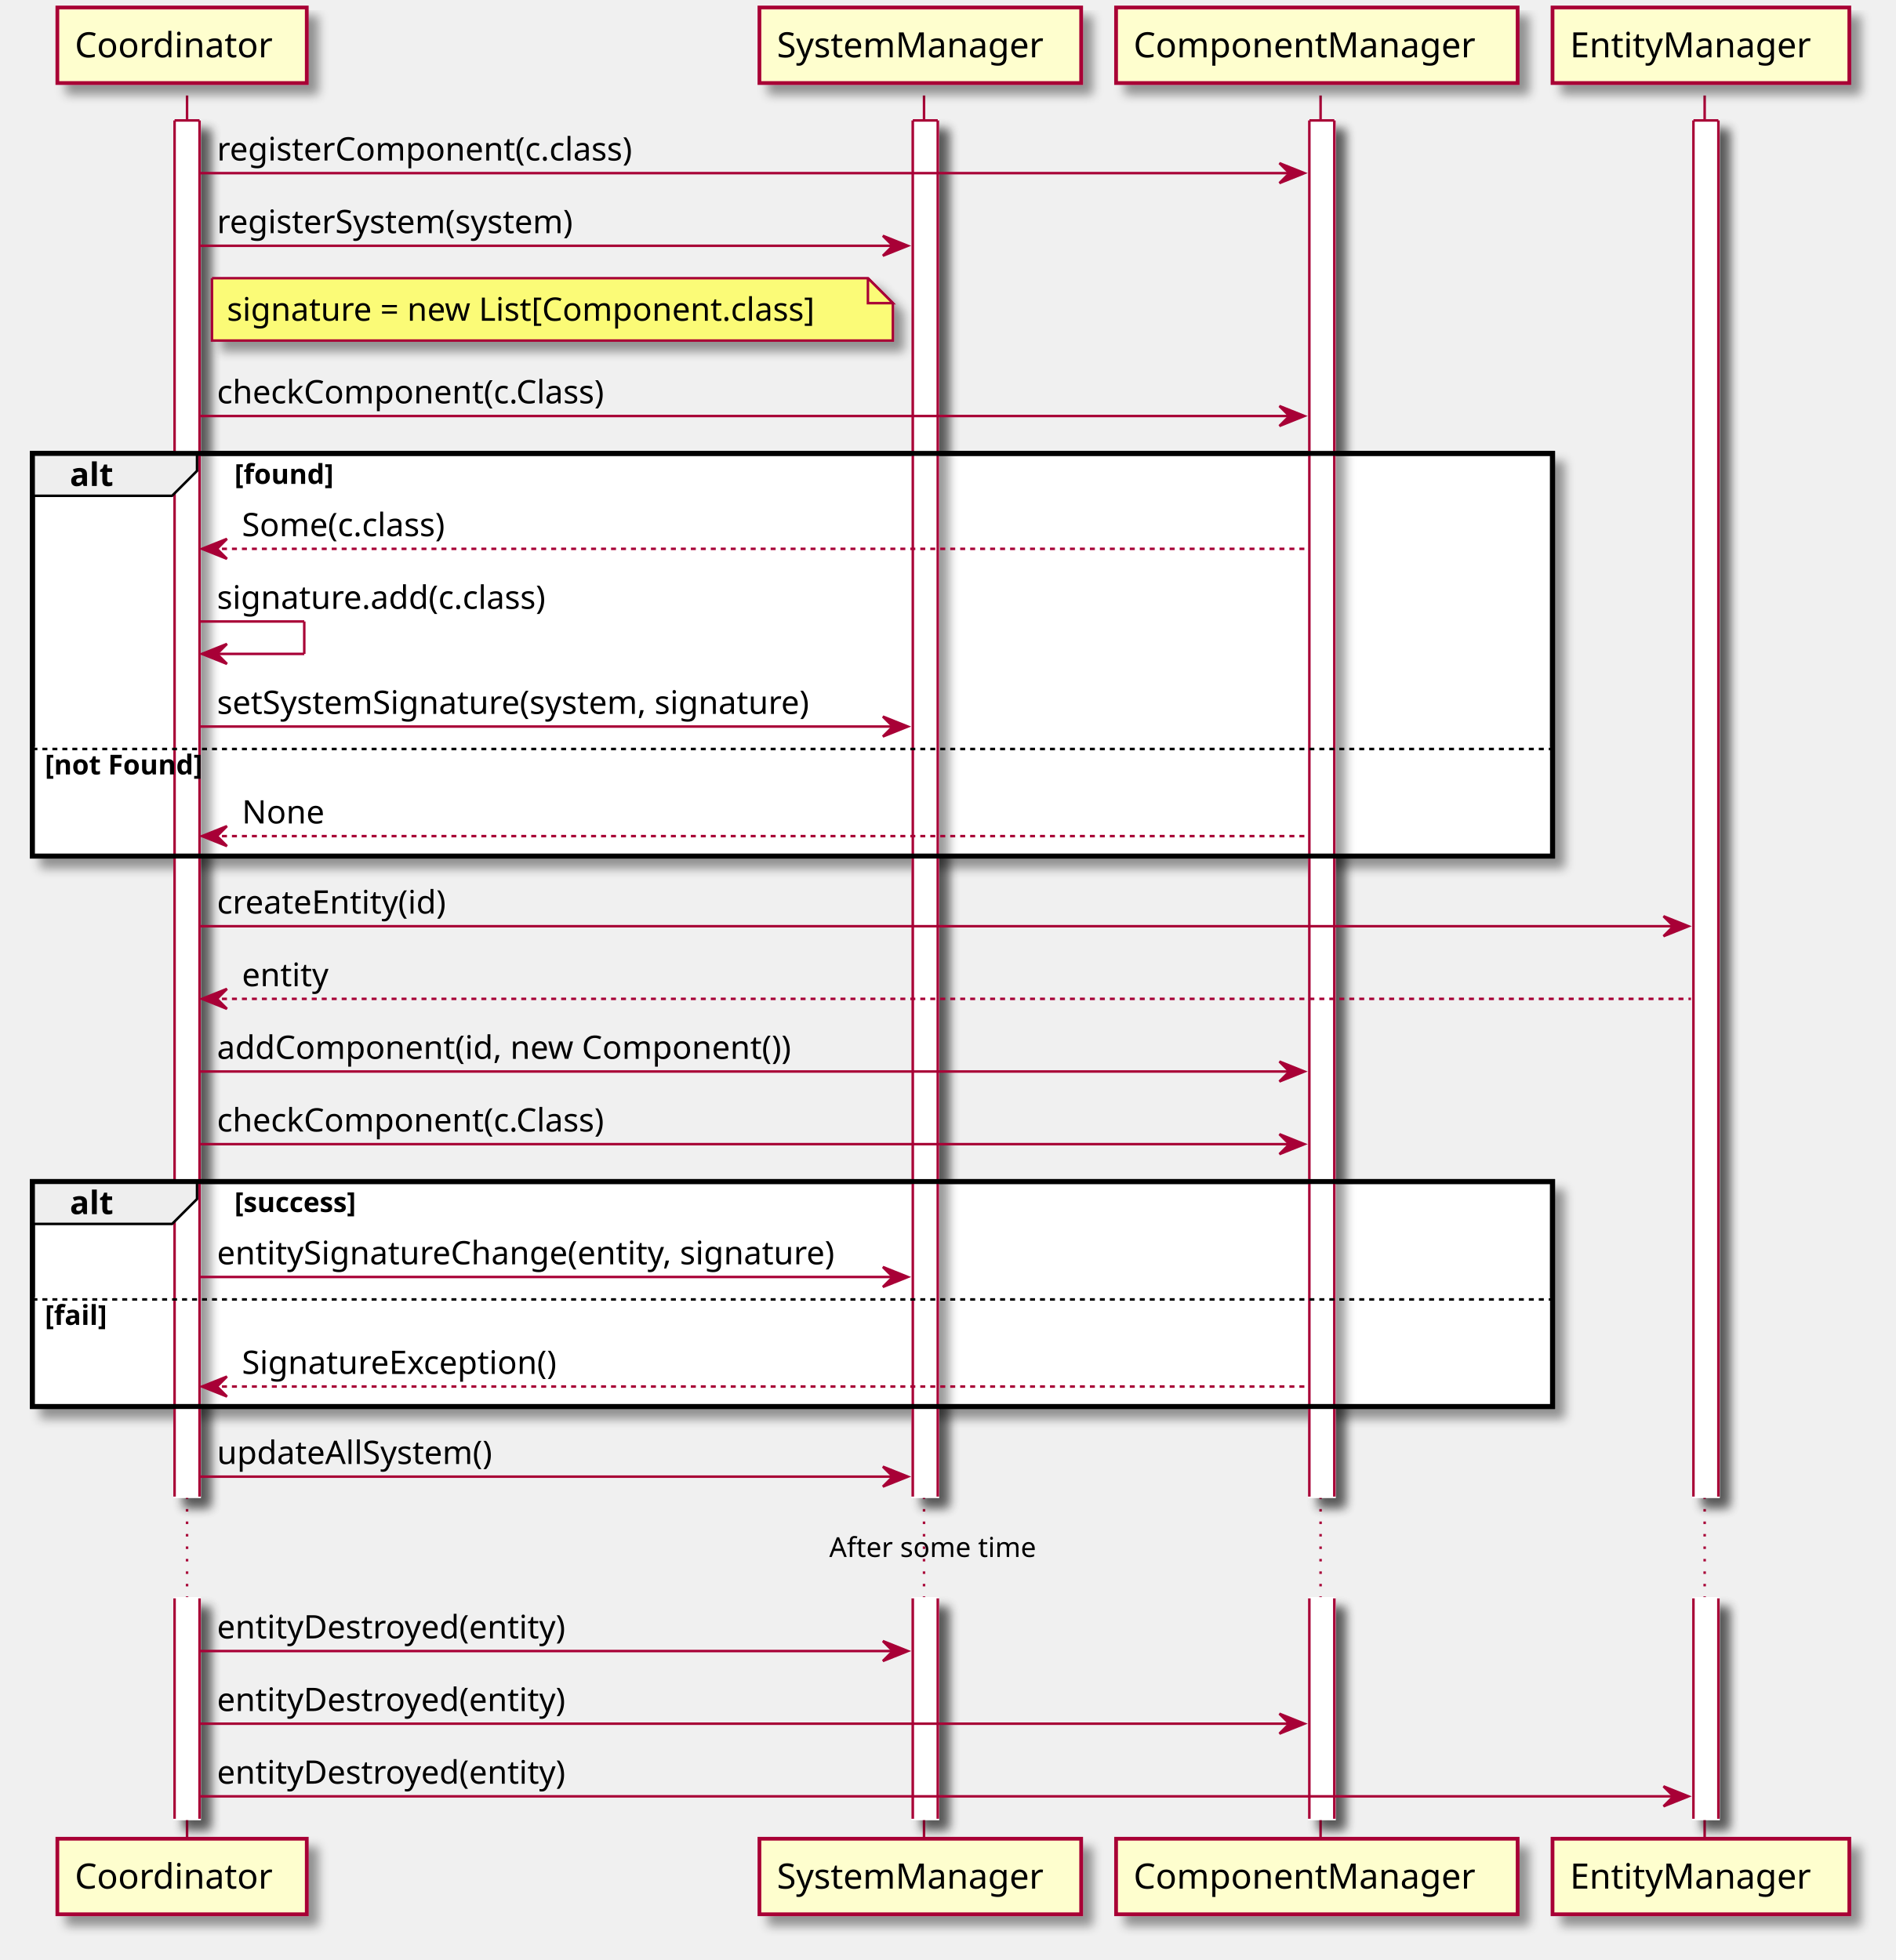
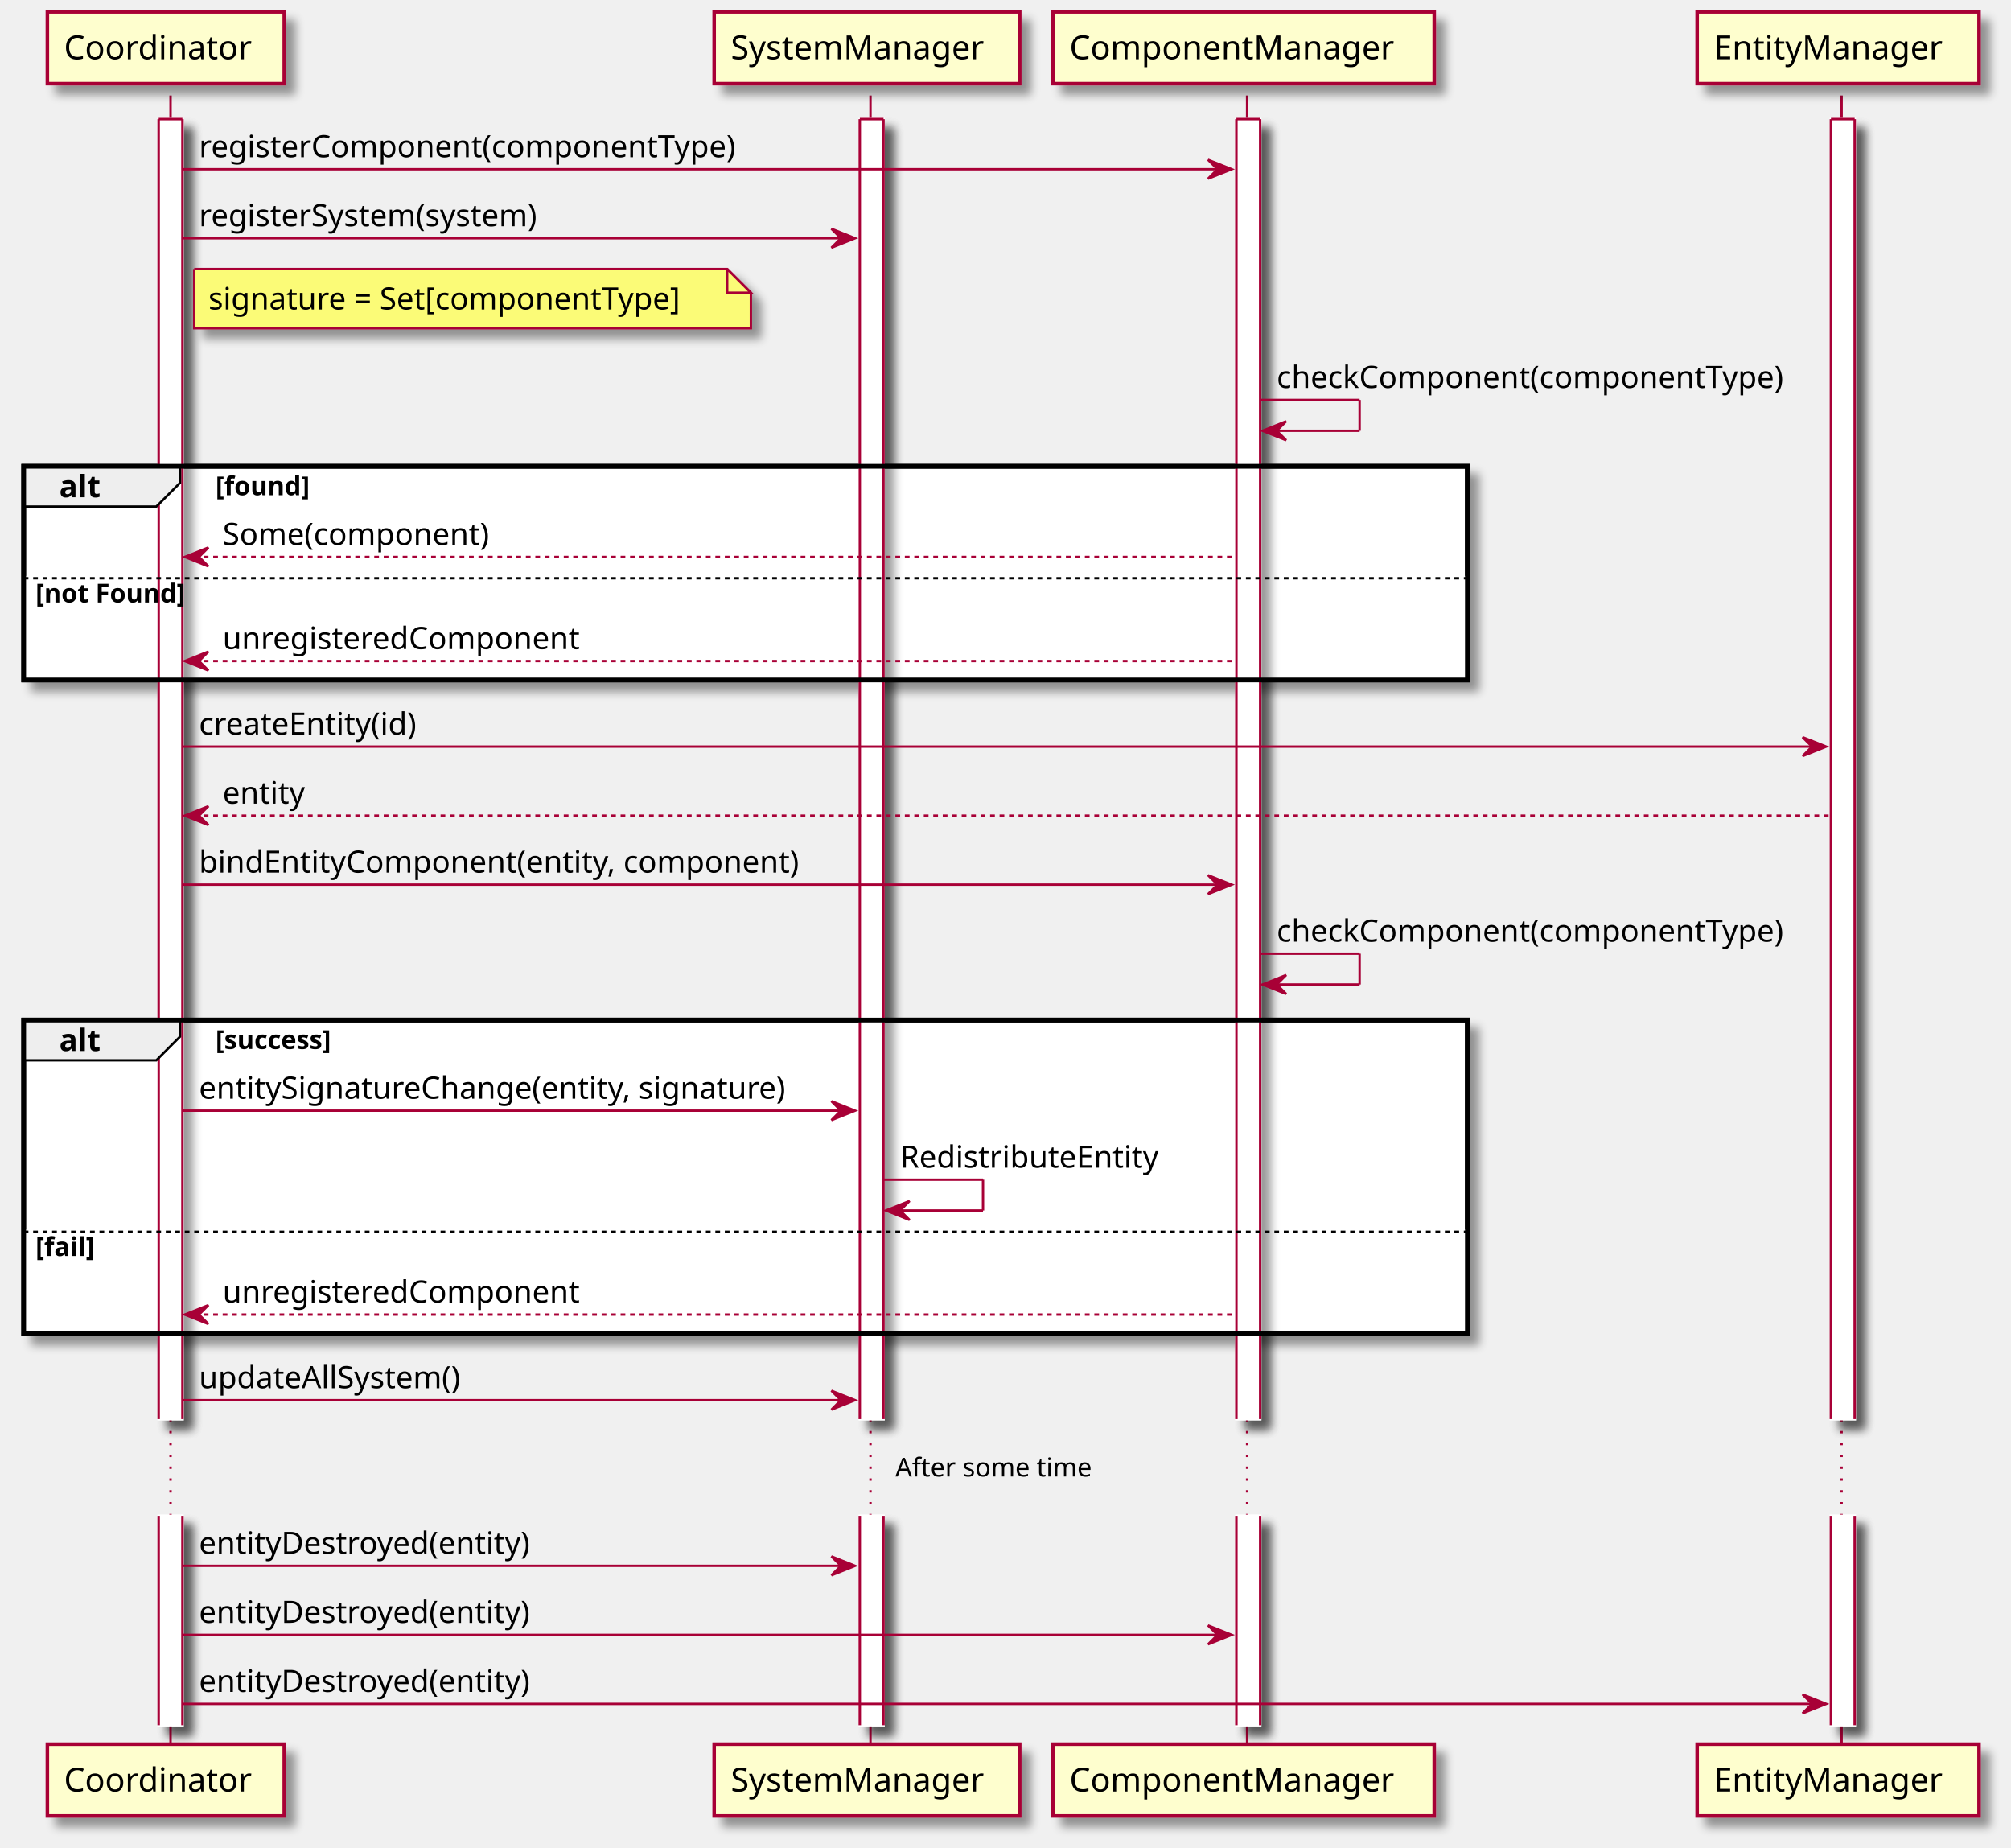
- <svg xmlns="http://www.w3.org/2000/svg" contentScriptType="application/ecmascript" contentStyleType="text/css" height="786px" preserveAspectRatio="none" style="width:760px;height:786px;" version="1.1" viewBox="0 0 760 786" width="760px" zoomAndPan="magnify">
+ <svg xmlns="http://www.w3.org/2000/svg" contentScriptType="application/ecmascript" contentStyleType="text/css" height="780px" preserveAspectRatio="none" style="width:849px;height:780px;" version="1.1" viewBox="0 0 849 780" width="849px" zoomAndPan="magnify">
  <defs>
-     <filter height="300%" id="f10y08ecjhdzr7" width="300%" x="-1" y="-1">
+     <filter height="300%" id="f1jabvi5pl0f63" width="300%" x="-1" y="-1">
      <feGaussianBlur result="blurOut" stdDeviation="2.0" />
      <feColorMatrix in="blurOut" result="blurOut2" type="matrix" values="0 0 0 0 0 0 0 0 0 0 0 0 0 0 0 0 0 0 .4 0" />
      <feOffset dx="4.0" dy="4.0" in="blurOut2" result="blurOut3" />
      <feBlend in="SourceGraphic" in2="blurOut3" mode="normal" />
    </filter>
  </defs>
  <g>
-     <rect fill="#FFFFFF" filter="url(#f10y08ecjhdzr7)" height="551.867" style="stroke: #FFFFFF; stroke-width: 1.0;" width="10" x="70" y="48.297" />
-     <line style="stroke: #A80036; stroke-width: 1.0;" x1="70" x2="70" y1="48.297" y2="600.164" />
-     <line style="stroke: #A80036; stroke-width: 1.0;" x1="80" x2="80" y1="48.297" y2="600.164" />
-     <line style="stroke: #A80036; stroke-width: 1.0;" x1="70" x2="80" y1="48.297" y2="48.297" />
-     <rect fill="#FFFFFF" filter="url(#f10y08ecjhdzr7)" height="88.398" style="stroke: #FFFFFF; stroke-width: 1.0;" width="10" x="70" y="640.969" />
-     <line style="stroke: #A80036; stroke-width: 1.0;" x1="70" x2="70" y1="640.969" y2="729.367" />
-     <line style="stroke: #A80036; stroke-width: 1.0;" x1="80" x2="80" y1="640.969" y2="729.367" />
-     <rect fill="#FFFFFF" filter="url(#f10y08ecjhdzr7)" height="551.867" style="stroke: #FFFFFF; stroke-width: 1.0;" width="10" x="366" y="48.297" />
-     <line style="stroke: #A80036; stroke-width: 1.0;" x1="366" x2="366" y1="48.297" y2="600.164" />
-     <line style="stroke: #A80036; stroke-width: 1.0;" x1="376" x2="376" y1="48.297" y2="600.164" />
-     <line style="stroke: #A80036; stroke-width: 1.0;" x1="366" x2="376" y1="48.297" y2="48.297" />
-     <rect fill="#FFFFFF" filter="url(#f10y08ecjhdzr7)" height="88.398" style="stroke: #FFFFFF; stroke-width: 1.0;" width="10" x="366" y="640.969" />
-     <line style="stroke: #A80036; stroke-width: 1.0;" x1="366" x2="366" y1="640.969" y2="729.367" />
-     <line style="stroke: #A80036; stroke-width: 1.0;" x1="376" x2="376" y1="640.969" y2="729.367" />
-     <rect fill="#FFFFFF" filter="url(#f10y08ecjhdzr7)" height="551.867" style="stroke: #FFFFFF; stroke-width: 1.0;" width="10" x="525" y="48.297" />
-     <line style="stroke: #A80036; stroke-width: 1.0;" x1="525" x2="525" y1="48.297" y2="600.164" />
-     <line style="stroke: #A80036; stroke-width: 1.0;" x1="535" x2="535" y1="48.297" y2="600.164" />
-     <line style="stroke: #A80036; stroke-width: 1.0;" x1="525" x2="535" y1="48.297" y2="48.297" />
-     <rect fill="#FFFFFF" filter="url(#f10y08ecjhdzr7)" height="88.398" style="stroke: #FFFFFF; stroke-width: 1.0;" width="10" x="525" y="640.969" />
-     <line style="stroke: #A80036; stroke-width: 1.0;" x1="525" x2="525" y1="640.969" y2="729.367" />
-     <line style="stroke: #A80036; stroke-width: 1.0;" x1="535" x2="535" y1="640.969" y2="729.367" />
-     <rect fill="#FFFFFF" filter="url(#f10y08ecjhdzr7)" height="551.867" style="stroke: #FFFFFF; stroke-width: 1.0;" width="10" x="679" y="48.297" />
-     <line style="stroke: #A80036; stroke-width: 1.0;" x1="679" x2="679" y1="48.297" y2="600.164" />
-     <line style="stroke: #A80036; stroke-width: 1.0;" x1="689" x2="689" y1="48.297" y2="600.164" />
-     <line style="stroke: #A80036; stroke-width: 1.0;" x1="679" x2="689" y1="48.297" y2="48.297" />
-     <rect fill="#FFFFFF" filter="url(#f10y08ecjhdzr7)" height="88.398" style="stroke: #FFFFFF; stroke-width: 1.0;" width="10" x="679" y="640.969" />
-     <line style="stroke: #A80036; stroke-width: 1.0;" x1="679" x2="679" y1="640.969" y2="729.367" />
-     <line style="stroke: #A80036; stroke-width: 1.0;" x1="689" x2="689" y1="640.969" y2="729.367" />
-     <rect fill="#FFFFFF" filter="url(#f10y08ecjhdzr7)" height="161.469" style="stroke: #000000; stroke-width: 2.0;" width="609.5" x="13" y="181.828" />
-     <rect fill="#FFFFFF" height="43.938" style="stroke: none; stroke-width: 1.0;" width="609.5" x="13" y="299.359" />
-     <rect fill="#FFFFFF" filter="url(#f10y08ecjhdzr7)" height="90.203" style="stroke: #000000; stroke-width: 2.0;" width="609.5" x="13" y="473.828" />
-     <rect fill="#FFFFFF" height="43.938" style="stroke: none; stroke-width: 1.0;" width="609.5" x="13" y="520.094" />
-     <line style="stroke: #A80036; stroke-width: 1.0;" x1="75" x2="75" y1="38.297" y2="600.164" />
-     <line style="stroke: #A80036; stroke-width: 1.0; stroke-dasharray: 1.0,4.0;" x1="75" x2="75" y1="600.164" y2="640.969" />
-     <line style="stroke: #A80036; stroke-width: 1.0;" x1="75" x2="75" y1="640.969" y2="738.367" />
-     <line style="stroke: #A80036; stroke-width: 1.0;" x1="370.5" x2="370.5" y1="38.297" y2="600.164" />
-     <line style="stroke: #A80036; stroke-width: 1.0; stroke-dasharray: 1.0,4.0;" x1="370.5" x2="370.5" y1="600.164" y2="640.969" />
-     <line style="stroke: #A80036; stroke-width: 1.0;" x1="370.5" x2="370.5" y1="640.969" y2="738.367" />
-     <line style="stroke: #A80036; stroke-width: 1.0;" x1="529.5" x2="529.5" y1="38.297" y2="600.164" />
-     <line style="stroke: #A80036; stroke-width: 1.0; stroke-dasharray: 1.0,4.0;" x1="529.5" x2="529.5" y1="600.164" y2="640.969" />
-     <line style="stroke: #A80036; stroke-width: 1.0;" x1="529.5" x2="529.5" y1="640.969" y2="738.367" />
-     <line style="stroke: #A80036; stroke-width: 1.0;" x1="683.5" x2="683.5" y1="38.297" y2="600.164" />
-     <line style="stroke: #A80036; stroke-width: 1.0; stroke-dasharray: 1.0,4.0;" x1="683.5" x2="683.5" y1="600.164" y2="640.969" />
-     <line style="stroke: #A80036; stroke-width: 1.0;" x1="683.5" x2="683.5" y1="640.969" y2="738.367" />
-     <rect fill="#FEFECE" filter="url(#f10y08ecjhdzr7)" height="30.297" style="stroke: #A80036; stroke-width: 1.5;" width="100" x="23" y="3" />
-     <text fill="#000000" font-family="sans-serif" font-size="14" lengthAdjust="spacingAndGlyphs" textLength="86" x="30" y="22.995">Coordinator</text>
-     <rect fill="#FEFECE" filter="url(#f10y08ecjhdzr7)" height="30.297" style="stroke: #A80036; stroke-width: 1.5;" width="100" x="23" y="737.367" />
-     <text fill="#000000" font-family="sans-serif" font-size="14" lengthAdjust="spacingAndGlyphs" textLength="86" x="30" y="757.362">Coordinator</text>
-     <rect fill="#FEFECE" filter="url(#f10y08ecjhdzr7)" height="30.297" style="stroke: #A80036; stroke-width: 1.5;" width="129" x="304.5" y="3" />
-     <text fill="#000000" font-family="sans-serif" font-size="14" lengthAdjust="spacingAndGlyphs" textLength="115" x="311.5" y="22.995">SystemManager</text>
-     <rect fill="#FEFECE" filter="url(#f10y08ecjhdzr7)" height="30.297" style="stroke: #A80036; stroke-width: 1.5;" width="129" x="304.5" y="737.367" />
-     <text fill="#000000" font-family="sans-serif" font-size="14" lengthAdjust="spacingAndGlyphs" textLength="115" x="311.5" y="757.362">SystemManager</text>
-     <rect fill="#FEFECE" filter="url(#f10y08ecjhdzr7)" height="30.297" style="stroke: #A80036; stroke-width: 1.5;" width="161" x="447.5" y="3" />
-     <text fill="#000000" font-family="sans-serif" font-size="14" lengthAdjust="spacingAndGlyphs" textLength="147" x="454.5" y="22.995">ComponentManager</text>
-     <rect fill="#FEFECE" filter="url(#f10y08ecjhdzr7)" height="30.297" style="stroke: #A80036; stroke-width: 1.5;" width="161" x="447.5" y="737.367" />
-     <text fill="#000000" font-family="sans-serif" font-size="14" lengthAdjust="spacingAndGlyphs" textLength="147" x="454.5" y="757.362">ComponentManager</text>
-     <rect fill="#FEFECE" filter="url(#f10y08ecjhdzr7)" height="30.297" style="stroke: #A80036; stroke-width: 1.5;" width="119" x="622.5" y="3" />
-     <text fill="#000000" font-family="sans-serif" font-size="14" lengthAdjust="spacingAndGlyphs" textLength="105" x="629.5" y="22.995">EntityManager</text>
-     <rect fill="#FEFECE" filter="url(#f10y08ecjhdzr7)" height="30.297" style="stroke: #A80036; stroke-width: 1.5;" width="119" x="622.5" y="737.367" />
-     <text fill="#000000" font-family="sans-serif" font-size="14" lengthAdjust="spacingAndGlyphs" textLength="105" x="629.5" y="757.362">EntityManager</text>
-     <rect fill="#FFFFFF" filter="url(#f10y08ecjhdzr7)" height="551.867" style="stroke: #FFFFFF; stroke-width: 1.0;" width="10" x="70" y="48.297" />
-     <line style="stroke: #A80036; stroke-width: 1.0;" x1="70" x2="70" y1="48.297" y2="600.164" />
-     <line style="stroke: #A80036; stroke-width: 1.0;" x1="80" x2="80" y1="48.297" y2="600.164" />
-     <line style="stroke: #A80036; stroke-width: 1.0;" x1="70" x2="80" y1="48.297" y2="48.297" />
-     <rect fill="#FFFFFF" filter="url(#f10y08ecjhdzr7)" height="88.398" style="stroke: #FFFFFF; stroke-width: 1.0;" width="10" x="70" y="640.969" />
-     <line style="stroke: #A80036; stroke-width: 1.0;" x1="70" x2="70" y1="640.969" y2="729.367" />
-     <line style="stroke: #A80036; stroke-width: 1.0;" x1="80" x2="80" y1="640.969" y2="729.367" />
-     <rect fill="#FFFFFF" filter="url(#f10y08ecjhdzr7)" height="551.867" style="stroke: #FFFFFF; stroke-width: 1.0;" width="10" x="366" y="48.297" />
-     <line style="stroke: #A80036; stroke-width: 1.0;" x1="366" x2="366" y1="48.297" y2="600.164" />
-     <line style="stroke: #A80036; stroke-width: 1.0;" x1="376" x2="376" y1="48.297" y2="600.164" />
-     <line style="stroke: #A80036; stroke-width: 1.0;" x1="366" x2="376" y1="48.297" y2="48.297" />
-     <rect fill="#FFFFFF" filter="url(#f10y08ecjhdzr7)" height="88.398" style="stroke: #FFFFFF; stroke-width: 1.0;" width="10" x="366" y="640.969" />
-     <line style="stroke: #A80036; stroke-width: 1.0;" x1="366" x2="366" y1="640.969" y2="729.367" />
-     <line style="stroke: #A80036; stroke-width: 1.0;" x1="376" x2="376" y1="640.969" y2="729.367" />
-     <rect fill="#FFFFFF" filter="url(#f10y08ecjhdzr7)" height="551.867" style="stroke: #FFFFFF; stroke-width: 1.0;" width="10" x="525" y="48.297" />
-     <line style="stroke: #A80036; stroke-width: 1.0;" x1="525" x2="525" y1="48.297" y2="600.164" />
-     <line style="stroke: #A80036; stroke-width: 1.0;" x1="535" x2="535" y1="48.297" y2="600.164" />
-     <line style="stroke: #A80036; stroke-width: 1.0;" x1="525" x2="535" y1="48.297" y2="48.297" />
-     <rect fill="#FFFFFF" filter="url(#f10y08ecjhdzr7)" height="88.398" style="stroke: #FFFFFF; stroke-width: 1.0;" width="10" x="525" y="640.969" />
-     <line style="stroke: #A80036; stroke-width: 1.0;" x1="525" x2="525" y1="640.969" y2="729.367" />
-     <line style="stroke: #A80036; stroke-width: 1.0;" x1="535" x2="535" y1="640.969" y2="729.367" />
-     <rect fill="#FFFFFF" filter="url(#f10y08ecjhdzr7)" height="551.867" style="stroke: #FFFFFF; stroke-width: 1.0;" width="10" x="679" y="48.297" />
-     <line style="stroke: #A80036; stroke-width: 1.0;" x1="679" x2="679" y1="48.297" y2="600.164" />
-     <line style="stroke: #A80036; stroke-width: 1.0;" x1="689" x2="689" y1="48.297" y2="600.164" />
-     <line style="stroke: #A80036; stroke-width: 1.0;" x1="679" x2="689" y1="48.297" y2="48.297" />
-     <rect fill="#FFFFFF" filter="url(#f10y08ecjhdzr7)" height="88.398" style="stroke: #FFFFFF; stroke-width: 1.0;" width="10" x="679" y="640.969" />
-     <line style="stroke: #A80036; stroke-width: 1.0;" x1="679" x2="679" y1="640.969" y2="729.367" />
-     <line style="stroke: #A80036; stroke-width: 1.0;" x1="689" x2="689" y1="640.969" y2="729.367" />
-     <polygon fill="#A80036" points="513,65.43,523,69.43,513,73.43,517,69.43" style="stroke: #A80036; stroke-width: 1.0;" />
-     <line style="stroke: #A80036; stroke-width: 1.0;" x1="80" x2="519" y1="69.43" y2="69.43" />
-     <text fill="#000000" font-family="sans-serif" font-size="13" lengthAdjust="spacingAndGlyphs" textLength="177" x="87" y="64.364">registerComponent(c.class)</text>
-     <polygon fill="#A80036" points="354,94.562,364,98.562,354,102.562,358,98.562" style="stroke: #A80036; stroke-width: 1.0;" />
-     <line style="stroke: #A80036; stroke-width: 1.0;" x1="80" x2="360" y1="98.562" y2="98.562" />
-     <text fill="#000000" font-family="sans-serif" font-size="13" lengthAdjust="spacingAndGlyphs" textLength="156" x="87" y="93.497">registerSystem(system)</text>
-     <path d="M85,111.562 L85,136.562 L358,136.562 L358,121.562 L348,111.562 L85,111.562 " fill="#FBFB77" filter="url(#f10y08ecjhdzr7)" style="stroke: #A80036; stroke-width: 1.0;" />
-     <path d="M348,111.562 L348,121.562 L358,121.562 L348,111.562 " fill="#FBFB77" style="stroke: #A80036; stroke-width: 1.0;" />
-     <text fill="#000000" font-family="sans-serif" font-size="13" lengthAdjust="spacingAndGlyphs" textLength="252" x="91" y="128.629">signature = new List[Component.class]</text>
-     <polygon fill="#A80036" points="513,162.828,523,166.828,513,170.828,517,166.828" style="stroke: #A80036; stroke-width: 1.0;" />
-     <line style="stroke: #A80036; stroke-width: 1.0;" x1="80" x2="519" y1="166.828" y2="166.828" />
-     <text fill="#000000" font-family="sans-serif" font-size="13" lengthAdjust="spacingAndGlyphs" textLength="167" x="87" y="161.762">checkComponent(c.Class)</text>
-     <path d="M13,181.828 L79,181.828 L79,188.828 L69,198.828 L13,198.828 L13,181.828 " fill="#EEEEEE" style="stroke: #000000; stroke-width: 1.0;" />
-     <rect fill="none" height="161.469" style="stroke: #000000; stroke-width: 2.0;" width="609.5" x="13" y="181.828" />
-     <text fill="#000000" font-family="sans-serif" font-size="13" font-weight="bold" lengthAdjust="spacingAndGlyphs" textLength="21" x="28" y="194.895">alt</text>
-     <text fill="#000000" font-family="sans-serif" font-size="11" font-weight="bold" lengthAdjust="spacingAndGlyphs" textLength="50" x="94" y="194.039">[found]</text>
-     <polygon fill="#A80036" points="91,216.094,81,220.094,91,224.094,87,220.094" style="stroke: #A80036; stroke-width: 1.0;" />
-     <line style="stroke: #A80036; stroke-width: 1.0; stroke-dasharray: 2.0,2.0;" x1="85" x2="524" y1="220.094" y2="220.094" />
-     <text fill="#000000" font-family="sans-serif" font-size="13" lengthAdjust="spacingAndGlyphs" textLength="90" x="97" y="215.028">Some(c.class)</text>
-     <line style="stroke: #A80036; stroke-width: 1.0;" x1="80" x2="122" y1="249.227" y2="249.227" />
-     <line style="stroke: #A80036; stroke-width: 1.0;" x1="122" x2="122" y1="249.227" y2="262.227" />
-     <line style="stroke: #A80036; stroke-width: 1.0;" x1="81" x2="122" y1="262.227" y2="262.227" />
-     <polygon fill="#A80036" points="91,258.227,81,262.227,91,266.227,87,262.227" style="stroke: #A80036; stroke-width: 1.0;" />
-     <text fill="#000000" font-family="sans-serif" font-size="13" lengthAdjust="spacingAndGlyphs" textLength="141" x="87" y="244.161">signature.add(c.class)</text>
-     <polygon fill="#A80036" points="354,287.359,364,291.359,354,295.359,358,291.359" style="stroke: #A80036; stroke-width: 1.0;" />
-     <line style="stroke: #A80036; stroke-width: 1.0;" x1="80" x2="360" y1="291.359" y2="291.359" />
-     <text fill="#000000" font-family="sans-serif" font-size="13" lengthAdjust="spacingAndGlyphs" textLength="256" x="87" y="286.293">setSystemSignature(system, signature)</text>
-     <line style="stroke: #000000; stroke-width: 1.0; stroke-dasharray: 2.0,2.0;" x1="13" x2="622.5" y1="300.359" y2="300.359" />
-     <text fill="#000000" font-family="sans-serif" font-size="11" font-weight="bold" lengthAdjust="spacingAndGlyphs" textLength="78" x="18" y="310.57">[not Found]</text>
-     <polygon fill="#A80036" points="91,331.297,81,335.297,91,339.297,87,335.297" style="stroke: #A80036; stroke-width: 1.0;" />
-     <line style="stroke: #A80036; stroke-width: 1.0; stroke-dasharray: 2.0,2.0;" x1="85" x2="524" y1="335.297" y2="335.297" />
-     <text fill="#000000" font-family="sans-serif" font-size="13" lengthAdjust="spacingAndGlyphs" textLength="33" x="97" y="330.231">None</text>
-     <polygon fill="#A80036" points="667,367.43,677,371.43,667,375.43,671,371.43" style="stroke: #A80036; stroke-width: 1.0;" />
-     <line style="stroke: #A80036; stroke-width: 1.0;" x1="80" x2="673" y1="371.43" y2="371.43" />
-     <text fill="#000000" font-family="sans-serif" font-size="13" lengthAdjust="spacingAndGlyphs" textLength="99" x="87" y="366.364">createEntity(id)</text>
-     <polygon fill="#A80036" points="91,396.562,81,400.562,91,404.562,87,400.562" style="stroke: #A80036; stroke-width: 1.0;" />
-     <line style="stroke: #A80036; stroke-width: 1.0; stroke-dasharray: 2.0,2.0;" x1="85" x2="678" y1="400.562" y2="400.562" />
-     <text fill="#000000" font-family="sans-serif" font-size="13" lengthAdjust="spacingAndGlyphs" textLength="37" x="97" y="395.497">entity</text>
-     <polygon fill="#A80036" points="513,425.695,523,429.695,513,433.695,517,429.695" style="stroke: #A80036; stroke-width: 1.0;" />
-     <line style="stroke: #A80036; stroke-width: 1.0;" x1="80" x2="519" y1="429.695" y2="429.695" />
-     <text fill="#000000" font-family="sans-serif" font-size="13" lengthAdjust="spacingAndGlyphs" textLength="244" x="87" y="424.629">addComponent(id, new Component())</text>
-     <polygon fill="#A80036" points="513,454.828,523,458.828,513,462.828,517,458.828" style="stroke: #A80036; stroke-width: 1.0;" />
-     <line style="stroke: #A80036; stroke-width: 1.0;" x1="80" x2="519" y1="458.828" y2="458.828" />
-     <text fill="#000000" font-family="sans-serif" font-size="13" lengthAdjust="spacingAndGlyphs" textLength="167" x="87" y="453.762">checkComponent(c.Class)</text>
-     <path d="M13,473.828 L79,473.828 L79,480.828 L69,490.828 L13,490.828 L13,473.828 " fill="#EEEEEE" style="stroke: #000000; stroke-width: 1.0;" />
-     <rect fill="none" height="90.203" style="stroke: #000000; stroke-width: 2.0;" width="609.5" x="13" y="473.828" />
-     <text fill="#000000" font-family="sans-serif" font-size="13" font-weight="bold" lengthAdjust="spacingAndGlyphs" textLength="21" x="28" y="486.895">alt</text>
-     <text fill="#000000" font-family="sans-serif" font-size="11" font-weight="bold" lengthAdjust="spacingAndGlyphs" textLength="61" x="94" y="486.039">[success]</text>
-     <polygon fill="#A80036" points="354,508.094,364,512.094,354,516.094,358,512.094" style="stroke: #A80036; stroke-width: 1.0;" />
-     <line style="stroke: #A80036; stroke-width: 1.0;" x1="80" x2="360" y1="512.094" y2="512.094" />
-     <text fill="#000000" font-family="sans-serif" font-size="13" lengthAdjust="spacingAndGlyphs" textLength="262" x="87" y="507.028">entitySignatureChange(entity, signature)</text>
-     <line style="stroke: #000000; stroke-width: 1.0; stroke-dasharray: 2.0,2.0;" x1="13" x2="622.5" y1="521.094" y2="521.094" />
-     <text fill="#000000" font-family="sans-serif" font-size="11" font-weight="bold" lengthAdjust="spacingAndGlyphs" textLength="33" x="18" y="531.304">[fail]</text>
-     <polygon fill="#A80036" points="91,552.031,81,556.031,91,560.031,87,556.031" style="stroke: #A80036; stroke-width: 1.0;" />
-     <line style="stroke: #A80036; stroke-width: 1.0; stroke-dasharray: 2.0,2.0;" x1="85" x2="524" y1="556.031" y2="556.031" />
-     <text fill="#000000" font-family="sans-serif" font-size="13" lengthAdjust="spacingAndGlyphs" textLength="134" x="97" y="550.965">SignatureException()</text>
-     <polygon fill="#A80036" points="354,588.164,364,592.164,354,596.164,358,592.164" style="stroke: #A80036; stroke-width: 1.0;" />
-     <line style="stroke: #A80036; stroke-width: 1.0;" x1="80" x2="360" y1="592.164" y2="592.164" />
-     <text fill="#000000" font-family="sans-serif" font-size="13" lengthAdjust="spacingAndGlyphs" textLength="119" x="87" y="587.098">updateAllSystem()</text>
-     <text fill="#000000" font-family="sans-serif" font-size="11" lengthAdjust="spacingAndGlyphs" textLength="94" x="332.5" y="624.375">After some time</text>
-     <polygon fill="#A80036" points="354,658.102,364,662.102,354,666.102,358,662.102" style="stroke: #A80036; stroke-width: 1.0;" />
-     <line style="stroke: #A80036; stroke-width: 1.0;" x1="80" x2="360" y1="662.102" y2="662.102" />
-     <text fill="#000000" font-family="sans-serif" font-size="13" lengthAdjust="spacingAndGlyphs" textLength="151" x="87" y="657.036">entityDestroyed(entity)</text>
-     <polygon fill="#A80036" points="513,687.234,523,691.234,513,695.234,517,691.234" style="stroke: #A80036; stroke-width: 1.0;" />
-     <line style="stroke: #A80036; stroke-width: 1.0;" x1="80" x2="519" y1="691.234" y2="691.234" />
-     <text fill="#000000" font-family="sans-serif" font-size="13" lengthAdjust="spacingAndGlyphs" textLength="151" x="87" y="686.168">entityDestroyed(entity)</text>
-     <polygon fill="#A80036" points="667,716.367,677,720.367,667,724.367,671,720.367" style="stroke: #A80036; stroke-width: 1.0;" />
-     <line style="stroke: #A80036; stroke-width: 1.0;" x1="80" x2="673" y1="720.367" y2="720.367" />
-     <text fill="#000000" font-family="sans-serif" font-size="13" lengthAdjust="spacingAndGlyphs" textLength="151" x="87" y="715.301">entityDestroyed(entity)</text>
+     <rect fill="#FFFFFF" filter="url(#f1jabvi5pl0f63)" height="548.734" style="stroke: #FFFFFF; stroke-width: 1.0;" width="10" x="67" y="50.297" />
+     <line style="stroke: #A80036; stroke-width: 1.0;" x1="67" x2="67" y1="50.297" y2="599.031" />
+     <line style="stroke: #A80036; stroke-width: 1.0;" x1="77" x2="77" y1="50.297" y2="599.031" />
+     <line style="stroke: #A80036; stroke-width: 1.0;" x1="67" x2="77" y1="50.297" y2="50.297" />
+     <rect fill="#FFFFFF" filter="url(#f1jabvi5pl0f63)" height="88.398" style="stroke: #FFFFFF; stroke-width: 1.0;" width="10" x="67" y="639.836" />
+     <line style="stroke: #A80036; stroke-width: 1.0;" x1="67" x2="67" y1="639.836" y2="728.234" />
+     <line style="stroke: #A80036; stroke-width: 1.0;" x1="77" x2="77" y1="639.836" y2="728.234" />
+     <rect fill="#FFFFFF" filter="url(#f1jabvi5pl0f63)" height="548.734" style="stroke: #FFFFFF; stroke-width: 1.0;" width="10" x="363" y="50.297" />
+     <line style="stroke: #A80036; stroke-width: 1.0;" x1="363" x2="363" y1="50.297" y2="599.031" />
+     <line style="stroke: #A80036; stroke-width: 1.0;" x1="373" x2="373" y1="50.297" y2="599.031" />
+     <line style="stroke: #A80036; stroke-width: 1.0;" x1="363" x2="373" y1="50.297" y2="50.297" />
+     <rect fill="#FFFFFF" filter="url(#f1jabvi5pl0f63)" height="88.398" style="stroke: #FFFFFF; stroke-width: 1.0;" width="10" x="363" y="639.836" />
+     <line style="stroke: #A80036; stroke-width: 1.0;" x1="363" x2="363" y1="639.836" y2="728.234" />
+     <line style="stroke: #A80036; stroke-width: 1.0;" x1="373" x2="373" y1="639.836" y2="728.234" />
+     <rect fill="#FFFFFF" filter="url(#f1jabvi5pl0f63)" height="548.734" style="stroke: #FFFFFF; stroke-width: 1.0;" width="10" x="522" y="50.297" />
+     <line style="stroke: #A80036; stroke-width: 1.0;" x1="522" x2="522" y1="50.297" y2="599.031" />
+     <line style="stroke: #A80036; stroke-width: 1.0;" x1="532" x2="532" y1="50.297" y2="599.031" />
+     <line style="stroke: #A80036; stroke-width: 1.0;" x1="522" x2="532" y1="50.297" y2="50.297" />
+     <rect fill="#FFFFFF" filter="url(#f1jabvi5pl0f63)" height="88.398" style="stroke: #FFFFFF; stroke-width: 1.0;" width="10" x="522" y="639.836" />
+     <line style="stroke: #A80036; stroke-width: 1.0;" x1="522" x2="522" y1="639.836" y2="728.234" />
+     <line style="stroke: #A80036; stroke-width: 1.0;" x1="532" x2="532" y1="639.836" y2="728.234" />
+     <rect fill="#FFFFFF" filter="url(#f1jabvi5pl0f63)" height="548.734" style="stroke: #FFFFFF; stroke-width: 1.0;" width="10" x="773" y="50.297" />
+     <line style="stroke: #A80036; stroke-width: 1.0;" x1="773" x2="773" y1="50.297" y2="599.031" />
+     <line style="stroke: #A80036; stroke-width: 1.0;" x1="783" x2="783" y1="50.297" y2="599.031" />
+     <line style="stroke: #A80036; stroke-width: 1.0;" x1="773" x2="783" y1="50.297" y2="50.297" />
+     <rect fill="#FFFFFF" filter="url(#f1jabvi5pl0f63)" height="88.398" style="stroke: #FFFFFF; stroke-width: 1.0;" width="10" x="773" y="639.836" />
+     <line style="stroke: #A80036; stroke-width: 1.0;" x1="773" x2="773" y1="639.836" y2="728.234" />
+     <line style="stroke: #A80036; stroke-width: 1.0;" x1="783" x2="783" y1="639.836" y2="728.234" />
+     <rect fill="#FFFFFF" filter="url(#f1jabvi5pl0f63)" height="90.203" style="stroke: #000000; stroke-width: 2.0;" width="609.5" x="10" y="196.828" />
+     <rect fill="#FFFFFF" height="43.938" style="stroke: none; stroke-width: 1.0;" width="609.5" x="10" y="243.094" />
+     <rect fill="#FFFFFF" filter="url(#f1jabvi5pl0f63)" height="132.336" style="stroke: #000000; stroke-width: 2.0;" width="609.5" x="10" y="430.562" />
+     <rect fill="#FFFFFF" height="43.938" style="stroke: none; stroke-width: 1.0;" width="609.5" x="10" y="518.961" />
+     <line style="stroke: #A80036; stroke-width: 1.0;" x1="72" x2="72" y1="40.297" y2="599.031" />
+     <line style="stroke: #A80036; stroke-width: 1.0; stroke-dasharray: 1.0,4.0;" x1="72" x2="72" y1="599.031" y2="639.836" />
+     <line style="stroke: #A80036; stroke-width: 1.0;" x1="72" x2="72" y1="639.836" y2="737.234" />
+     <line style="stroke: #A80036; stroke-width: 1.0;" x1="367.5" x2="367.5" y1="40.297" y2="599.031" />
+     <line style="stroke: #A80036; stroke-width: 1.0; stroke-dasharray: 1.0,4.0;" x1="367.5" x2="367.5" y1="599.031" y2="639.836" />
+     <line style="stroke: #A80036; stroke-width: 1.0;" x1="367.5" x2="367.5" y1="639.836" y2="737.234" />
+     <line style="stroke: #A80036; stroke-width: 1.0;" x1="526.5" x2="526.5" y1="40.297" y2="599.031" />
+     <line style="stroke: #A80036; stroke-width: 1.0; stroke-dasharray: 1.0,4.0;" x1="526.5" x2="526.5" y1="599.031" y2="639.836" />
+     <line style="stroke: #A80036; stroke-width: 1.0;" x1="526.5" x2="526.5" y1="639.836" y2="737.234" />
+     <line style="stroke: #A80036; stroke-width: 1.0;" x1="777.5" x2="777.5" y1="40.297" y2="599.031" />
+     <line style="stroke: #A80036; stroke-width: 1.0; stroke-dasharray: 1.0,4.0;" x1="777.5" x2="777.5" y1="599.031" y2="639.836" />
+     <line style="stroke: #A80036; stroke-width: 1.0;" x1="777.5" x2="777.5" y1="639.836" y2="737.234" />
+     <rect fill="#FEFECE" filter="url(#f1jabvi5pl0f63)" height="30.297" style="stroke: #A80036; stroke-width: 1.5;" width="100" x="20" y="5" />
+     <text fill="#000000" font-family="sans-serif" font-size="14" lengthAdjust="spacingAndGlyphs" textLength="86" x="27" y="24.995">Coordinator</text>
+     <rect fill="#FEFECE" filter="url(#f1jabvi5pl0f63)" height="30.297" style="stroke: #A80036; stroke-width: 1.5;" width="100" x="20" y="736.234" />
+     <text fill="#000000" font-family="sans-serif" font-size="14" lengthAdjust="spacingAndGlyphs" textLength="86" x="27" y="756.23">Coordinator</text>
+     <rect fill="#FEFECE" filter="url(#f1jabvi5pl0f63)" height="30.297" style="stroke: #A80036; stroke-width: 1.5;" width="129" x="301.5" y="5" />
+     <text fill="#000000" font-family="sans-serif" font-size="14" lengthAdjust="spacingAndGlyphs" textLength="115" x="308.5" y="24.995">SystemManager</text>
+     <rect fill="#FEFECE" filter="url(#f1jabvi5pl0f63)" height="30.297" style="stroke: #A80036; stroke-width: 1.5;" width="129" x="301.5" y="736.234" />
+     <text fill="#000000" font-family="sans-serif" font-size="14" lengthAdjust="spacingAndGlyphs" textLength="115" x="308.5" y="756.23">SystemManager</text>
+     <rect fill="#FEFECE" filter="url(#f1jabvi5pl0f63)" height="30.297" style="stroke: #A80036; stroke-width: 1.5;" width="161" x="444.5" y="5" />
+     <text fill="#000000" font-family="sans-serif" font-size="14" lengthAdjust="spacingAndGlyphs" textLength="147" x="451.5" y="24.995">ComponentManager</text>
+     <rect fill="#FEFECE" filter="url(#f1jabvi5pl0f63)" height="30.297" style="stroke: #A80036; stroke-width: 1.5;" width="161" x="444.5" y="736.234" />
+     <text fill="#000000" font-family="sans-serif" font-size="14" lengthAdjust="spacingAndGlyphs" textLength="147" x="451.5" y="756.23">ComponentManager</text>
+     <rect fill="#FEFECE" filter="url(#f1jabvi5pl0f63)" height="30.297" style="stroke: #A80036; stroke-width: 1.5;" width="119" x="716.5" y="5" />
+     <text fill="#000000" font-family="sans-serif" font-size="14" lengthAdjust="spacingAndGlyphs" textLength="105" x="723.5" y="24.995">EntityManager</text>
+     <rect fill="#FEFECE" filter="url(#f1jabvi5pl0f63)" height="30.297" style="stroke: #A80036; stroke-width: 1.5;" width="119" x="716.5" y="736.234" />
+     <text fill="#000000" font-family="sans-serif" font-size="14" lengthAdjust="spacingAndGlyphs" textLength="105" x="723.5" y="756.23">EntityManager</text>
+     <rect fill="#FFFFFF" filter="url(#f1jabvi5pl0f63)" height="548.734" style="stroke: #FFFFFF; stroke-width: 1.0;" width="10" x="67" y="50.297" />
+     <line style="stroke: #A80036; stroke-width: 1.0;" x1="67" x2="67" y1="50.297" y2="599.031" />
+     <line style="stroke: #A80036; stroke-width: 1.0;" x1="77" x2="77" y1="50.297" y2="599.031" />
+     <line style="stroke: #A80036; stroke-width: 1.0;" x1="67" x2="77" y1="50.297" y2="50.297" />
+     <rect fill="#FFFFFF" filter="url(#f1jabvi5pl0f63)" height="88.398" style="stroke: #FFFFFF; stroke-width: 1.0;" width="10" x="67" y="639.836" />
+     <line style="stroke: #A80036; stroke-width: 1.0;" x1="67" x2="67" y1="639.836" y2="728.234" />
+     <line style="stroke: #A80036; stroke-width: 1.0;" x1="77" x2="77" y1="639.836" y2="728.234" />
+     <rect fill="#FFFFFF" filter="url(#f1jabvi5pl0f63)" height="548.734" style="stroke: #FFFFFF; stroke-width: 1.0;" width="10" x="363" y="50.297" />
+     <line style="stroke: #A80036; stroke-width: 1.0;" x1="363" x2="363" y1="50.297" y2="599.031" />
+     <line style="stroke: #A80036; stroke-width: 1.0;" x1="373" x2="373" y1="50.297" y2="599.031" />
+     <line style="stroke: #A80036; stroke-width: 1.0;" x1="363" x2="373" y1="50.297" y2="50.297" />
+     <rect fill="#FFFFFF" filter="url(#f1jabvi5pl0f63)" height="88.398" style="stroke: #FFFFFF; stroke-width: 1.0;" width="10" x="363" y="639.836" />
+     <line style="stroke: #A80036; stroke-width: 1.0;" x1="363" x2="363" y1="639.836" y2="728.234" />
+     <line style="stroke: #A80036; stroke-width: 1.0;" x1="373" x2="373" y1="639.836" y2="728.234" />
+     <rect fill="#FFFFFF" filter="url(#f1jabvi5pl0f63)" height="548.734" style="stroke: #FFFFFF; stroke-width: 1.0;" width="10" x="522" y="50.297" />
+     <line style="stroke: #A80036; stroke-width: 1.0;" x1="522" x2="522" y1="50.297" y2="599.031" />
+     <line style="stroke: #A80036; stroke-width: 1.0;" x1="532" x2="532" y1="50.297" y2="599.031" />
+     <line style="stroke: #A80036; stroke-width: 1.0;" x1="522" x2="532" y1="50.297" y2="50.297" />
+     <rect fill="#FFFFFF" filter="url(#f1jabvi5pl0f63)" height="88.398" style="stroke: #FFFFFF; stroke-width: 1.0;" width="10" x="522" y="639.836" />
+     <line style="stroke: #A80036; stroke-width: 1.0;" x1="522" x2="522" y1="639.836" y2="728.234" />
+     <line style="stroke: #A80036; stroke-width: 1.0;" x1="532" x2="532" y1="639.836" y2="728.234" />
+     <rect fill="#FFFFFF" filter="url(#f1jabvi5pl0f63)" height="548.734" style="stroke: #FFFFFF; stroke-width: 1.0;" width="10" x="773" y="50.297" />
+     <line style="stroke: #A80036; stroke-width: 1.0;" x1="773" x2="773" y1="50.297" y2="599.031" />
+     <line style="stroke: #A80036; stroke-width: 1.0;" x1="783" x2="783" y1="50.297" y2="599.031" />
+     <line style="stroke: #A80036; stroke-width: 1.0;" x1="773" x2="783" y1="50.297" y2="50.297" />
+     <rect fill="#FFFFFF" filter="url(#f1jabvi5pl0f63)" height="88.398" style="stroke: #FFFFFF; stroke-width: 1.0;" width="10" x="773" y="639.836" />
+     <line style="stroke: #A80036; stroke-width: 1.0;" x1="773" x2="773" y1="639.836" y2="728.234" />
+     <line style="stroke: #A80036; stroke-width: 1.0;" x1="783" x2="783" y1="639.836" y2="728.234" />
+     <polygon fill="#A80036" points="510,67.43,520,71.43,510,75.43,514,71.43" style="stroke: #A80036; stroke-width: 1.0;" />
+     <line style="stroke: #A80036; stroke-width: 1.0;" x1="77" x2="516" y1="71.43" y2="71.43" />
+     <text fill="#000000" font-family="sans-serif" font-size="13" lengthAdjust="spacingAndGlyphs" textLength="239" x="84" y="66.364">registerComponent(componentType)</text>
+     <polygon fill="#A80036" points="351,96.562,361,100.562,351,104.562,355,100.562" style="stroke: #A80036; stroke-width: 1.0;" />
+     <line style="stroke: #A80036; stroke-width: 1.0;" x1="77" x2="357" y1="100.562" y2="100.562" />
+     <text fill="#000000" font-family="sans-serif" font-size="13" lengthAdjust="spacingAndGlyphs" textLength="156" x="84" y="95.497">registerSystem(system)</text>
+     <path d="M82,113.562 L82,138.562 L317,138.562 L317,123.562 L307,113.562 L82,113.562 " fill="#FBFB77" filter="url(#f1jabvi5pl0f63)" style="stroke: #A80036; stroke-width: 1.0;" />
+     <path d="M307,113.562 L307,123.562 L317,123.562 L307,113.562 " fill="#FBFB77" style="stroke: #A80036; stroke-width: 1.0;" />
+     <text fill="#000000" font-family="sans-serif" font-size="13" lengthAdjust="spacingAndGlyphs" textLength="214" x="88" y="130.629">signature = Set[componentType]</text>
+     <line style="stroke: #A80036; stroke-width: 1.0;" x1="532" x2="574" y1="168.828" y2="168.828" />
+     <line style="stroke: #A80036; stroke-width: 1.0;" x1="574" x2="574" y1="168.828" y2="181.828" />
+     <line style="stroke: #A80036; stroke-width: 1.0;" x1="533" x2="574" y1="181.828" y2="181.828" />
+     <polygon fill="#A80036" points="543,177.828,533,181.828,543,185.828,539,181.828" style="stroke: #A80036; stroke-width: 1.0;" />
+     <text fill="#000000" font-family="sans-serif" font-size="13" lengthAdjust="spacingAndGlyphs" textLength="227" x="539" y="163.762">checkComponent(componentType)</text>
+     <path d="M10,196.828 L76,196.828 L76,203.828 L66,213.828 L10,213.828 L10,196.828 " fill="#EEEEEE" style="stroke: #000000; stroke-width: 1.0;" />
+     <rect fill="none" height="90.203" style="stroke: #000000; stroke-width: 2.0;" width="609.5" x="10" y="196.828" />
+     <text fill="#000000" font-family="sans-serif" font-size="13" font-weight="bold" lengthAdjust="spacingAndGlyphs" textLength="21" x="25" y="209.895">alt</text>
+     <text fill="#000000" font-family="sans-serif" font-size="11" font-weight="bold" lengthAdjust="spacingAndGlyphs" textLength="50" x="91" y="209.039">[found]</text>
+     <polygon fill="#A80036" points="88,231.094,78,235.094,88,239.094,84,235.094" style="stroke: #A80036; stroke-width: 1.0;" />
+     <line style="stroke: #A80036; stroke-width: 1.0; stroke-dasharray: 2.0,2.0;" x1="82" x2="521" y1="235.094" y2="235.094" />
+     <text fill="#000000" font-family="sans-serif" font-size="13" lengthAdjust="spacingAndGlyphs" textLength="120" x="94" y="230.028">Some(component)</text>
+     <line style="stroke: #000000; stroke-width: 1.0; stroke-dasharray: 2.0,2.0;" x1="10" x2="619.5" y1="244.094" y2="244.094" />
+     <text fill="#000000" font-family="sans-serif" font-size="11" font-weight="bold" lengthAdjust="spacingAndGlyphs" textLength="78" x="15" y="254.304">[not Found]</text>
+     <polygon fill="#A80036" points="88,275.031,78,279.031,88,283.031,84,279.031" style="stroke: #A80036; stroke-width: 1.0;" />
+     <line style="stroke: #A80036; stroke-width: 1.0; stroke-dasharray: 2.0,2.0;" x1="82" x2="521" y1="279.031" y2="279.031" />
+     <text fill="#000000" font-family="sans-serif" font-size="13" lengthAdjust="spacingAndGlyphs" textLength="156" x="94" y="273.965">unregisteredComponent</text>
+     <polygon fill="#A80036" points="761,311.164,771,315.164,761,319.164,765,315.164" style="stroke: #A80036; stroke-width: 1.0;" />
+     <line style="stroke: #A80036; stroke-width: 1.0;" x1="77" x2="767" y1="315.164" y2="315.164" />
+     <text fill="#000000" font-family="sans-serif" font-size="13" lengthAdjust="spacingAndGlyphs" textLength="99" x="84" y="310.098">createEntity(id)</text>
+     <polygon fill="#A80036" points="88,340.297,78,344.297,88,348.297,84,344.297" style="stroke: #A80036; stroke-width: 1.0;" />
+     <line style="stroke: #A80036; stroke-width: 1.0; stroke-dasharray: 2.0,2.0;" x1="82" x2="772" y1="344.297" y2="344.297" />
+     <text fill="#000000" font-family="sans-serif" font-size="13" lengthAdjust="spacingAndGlyphs" textLength="37" x="94" y="339.231">entity</text>
+     <polygon fill="#A80036" points="510,369.43,520,373.43,510,377.43,514,373.43" style="stroke: #A80036; stroke-width: 1.0;" />
+     <line style="stroke: #A80036; stroke-width: 1.0;" x1="77" x2="516" y1="373.43" y2="373.43" />
+     <text fill="#000000" font-family="sans-serif" font-size="13" lengthAdjust="spacingAndGlyphs" textLength="267" x="84" y="368.364">bindEntityComponent(entity, component)</text>
+     <line style="stroke: #A80036; stroke-width: 1.0;" x1="532" x2="574" y1="402.562" y2="402.562" />
+     <line style="stroke: #A80036; stroke-width: 1.0;" x1="574" x2="574" y1="402.562" y2="415.562" />
+     <line style="stroke: #A80036; stroke-width: 1.0;" x1="533" x2="574" y1="415.562" y2="415.562" />
+     <polygon fill="#A80036" points="543,411.562,533,415.562,543,419.562,539,415.562" style="stroke: #A80036; stroke-width: 1.0;" />
+     <text fill="#000000" font-family="sans-serif" font-size="13" lengthAdjust="spacingAndGlyphs" textLength="227" x="539" y="397.497">checkComponent(componentType)</text>
+     <path d="M10,430.562 L76,430.562 L76,437.562 L66,447.562 L10,447.562 L10,430.562 " fill="#EEEEEE" style="stroke: #000000; stroke-width: 1.0;" />
+     <rect fill="none" height="132.336" style="stroke: #000000; stroke-width: 2.0;" width="609.5" x="10" y="430.562" />
+     <text fill="#000000" font-family="sans-serif" font-size="13" font-weight="bold" lengthAdjust="spacingAndGlyphs" textLength="21" x="25" y="443.629">alt</text>
+     <text fill="#000000" font-family="sans-serif" font-size="11" font-weight="bold" lengthAdjust="spacingAndGlyphs" textLength="61" x="91" y="442.773">[success]</text>
+     <polygon fill="#A80036" points="351,464.828,361,468.828,351,472.828,355,468.828" style="stroke: #A80036; stroke-width: 1.0;" />
+     <line style="stroke: #A80036; stroke-width: 1.0;" x1="77" x2="357" y1="468.828" y2="468.828" />
+     <text fill="#000000" font-family="sans-serif" font-size="13" lengthAdjust="spacingAndGlyphs" textLength="262" x="84" y="463.762">entitySignatureChange(entity, signature)</text>
+     <line style="stroke: #A80036; stroke-width: 1.0;" x1="373" x2="415" y1="497.961" y2="497.961" />
+     <line style="stroke: #A80036; stroke-width: 1.0;" x1="415" x2="415" y1="497.961" y2="510.961" />
+     <line style="stroke: #A80036; stroke-width: 1.0;" x1="374" x2="415" y1="510.961" y2="510.961" />
+     <polygon fill="#A80036" points="384,506.961,374,510.961,384,514.961,380,510.961" style="stroke: #A80036; stroke-width: 1.0;" />
+     <text fill="#000000" font-family="sans-serif" font-size="13" lengthAdjust="spacingAndGlyphs" textLength="114" x="380" y="492.895">RedistributeEntity</text>
+     <line style="stroke: #000000; stroke-width: 1.0; stroke-dasharray: 2.0,2.0;" x1="10" x2="619.5" y1="519.961" y2="519.961" />
+     <text fill="#000000" font-family="sans-serif" font-size="11" font-weight="bold" lengthAdjust="spacingAndGlyphs" textLength="33" x="15" y="530.171">[fail]</text>
+     <polygon fill="#A80036" points="88,550.898,78,554.898,88,558.898,84,554.898" style="stroke: #A80036; stroke-width: 1.0;" />
+     <line style="stroke: #A80036; stroke-width: 1.0; stroke-dasharray: 2.0,2.0;" x1="82" x2="521" y1="554.898" y2="554.898" />
+     <text fill="#000000" font-family="sans-serif" font-size="13" lengthAdjust="spacingAndGlyphs" textLength="156" x="94" y="549.832">unregisteredComponent</text>
+     <polygon fill="#A80036" points="351,587.031,361,591.031,351,595.031,355,591.031" style="stroke: #A80036; stroke-width: 1.0;" />
+     <line style="stroke: #A80036; stroke-width: 1.0;" x1="77" x2="357" y1="591.031" y2="591.031" />
+     <text fill="#000000" font-family="sans-serif" font-size="13" lengthAdjust="spacingAndGlyphs" textLength="119" x="84" y="585.965">updateAllSystem()</text>
+     <text fill="#000000" font-family="sans-serif" font-size="11" lengthAdjust="spacingAndGlyphs" textLength="94" x="378" y="623.242">After some time</text>
+     <polygon fill="#A80036" points="351,656.969,361,660.969,351,664.969,355,660.969" style="stroke: #A80036; stroke-width: 1.0;" />
+     <line style="stroke: #A80036; stroke-width: 1.0;" x1="77" x2="357" y1="660.969" y2="660.969" />
+     <text fill="#000000" font-family="sans-serif" font-size="13" lengthAdjust="spacingAndGlyphs" textLength="151" x="84" y="655.903">entityDestroyed(entity)</text>
+     <polygon fill="#A80036" points="510,686.102,520,690.102,510,694.102,514,690.102" style="stroke: #A80036; stroke-width: 1.0;" />
+     <line style="stroke: #A80036; stroke-width: 1.0;" x1="77" x2="516" y1="690.102" y2="690.102" />
+     <text fill="#000000" font-family="sans-serif" font-size="13" lengthAdjust="spacingAndGlyphs" textLength="151" x="84" y="685.036">entityDestroyed(entity)</text>
+     <polygon fill="#A80036" points="761,715.234,771,719.234,761,723.234,765,719.234" style="stroke: #A80036; stroke-width: 1.0;" />
+     <line style="stroke: #A80036; stroke-width: 1.0;" x1="77" x2="767" y1="719.234" y2="719.234" />
+     <text fill="#000000" font-family="sans-serif" font-size="13" lengthAdjust="spacingAndGlyphs" textLength="151" x="84" y="714.168">entityDestroyed(entity)</text>
  </g>
</svg>
